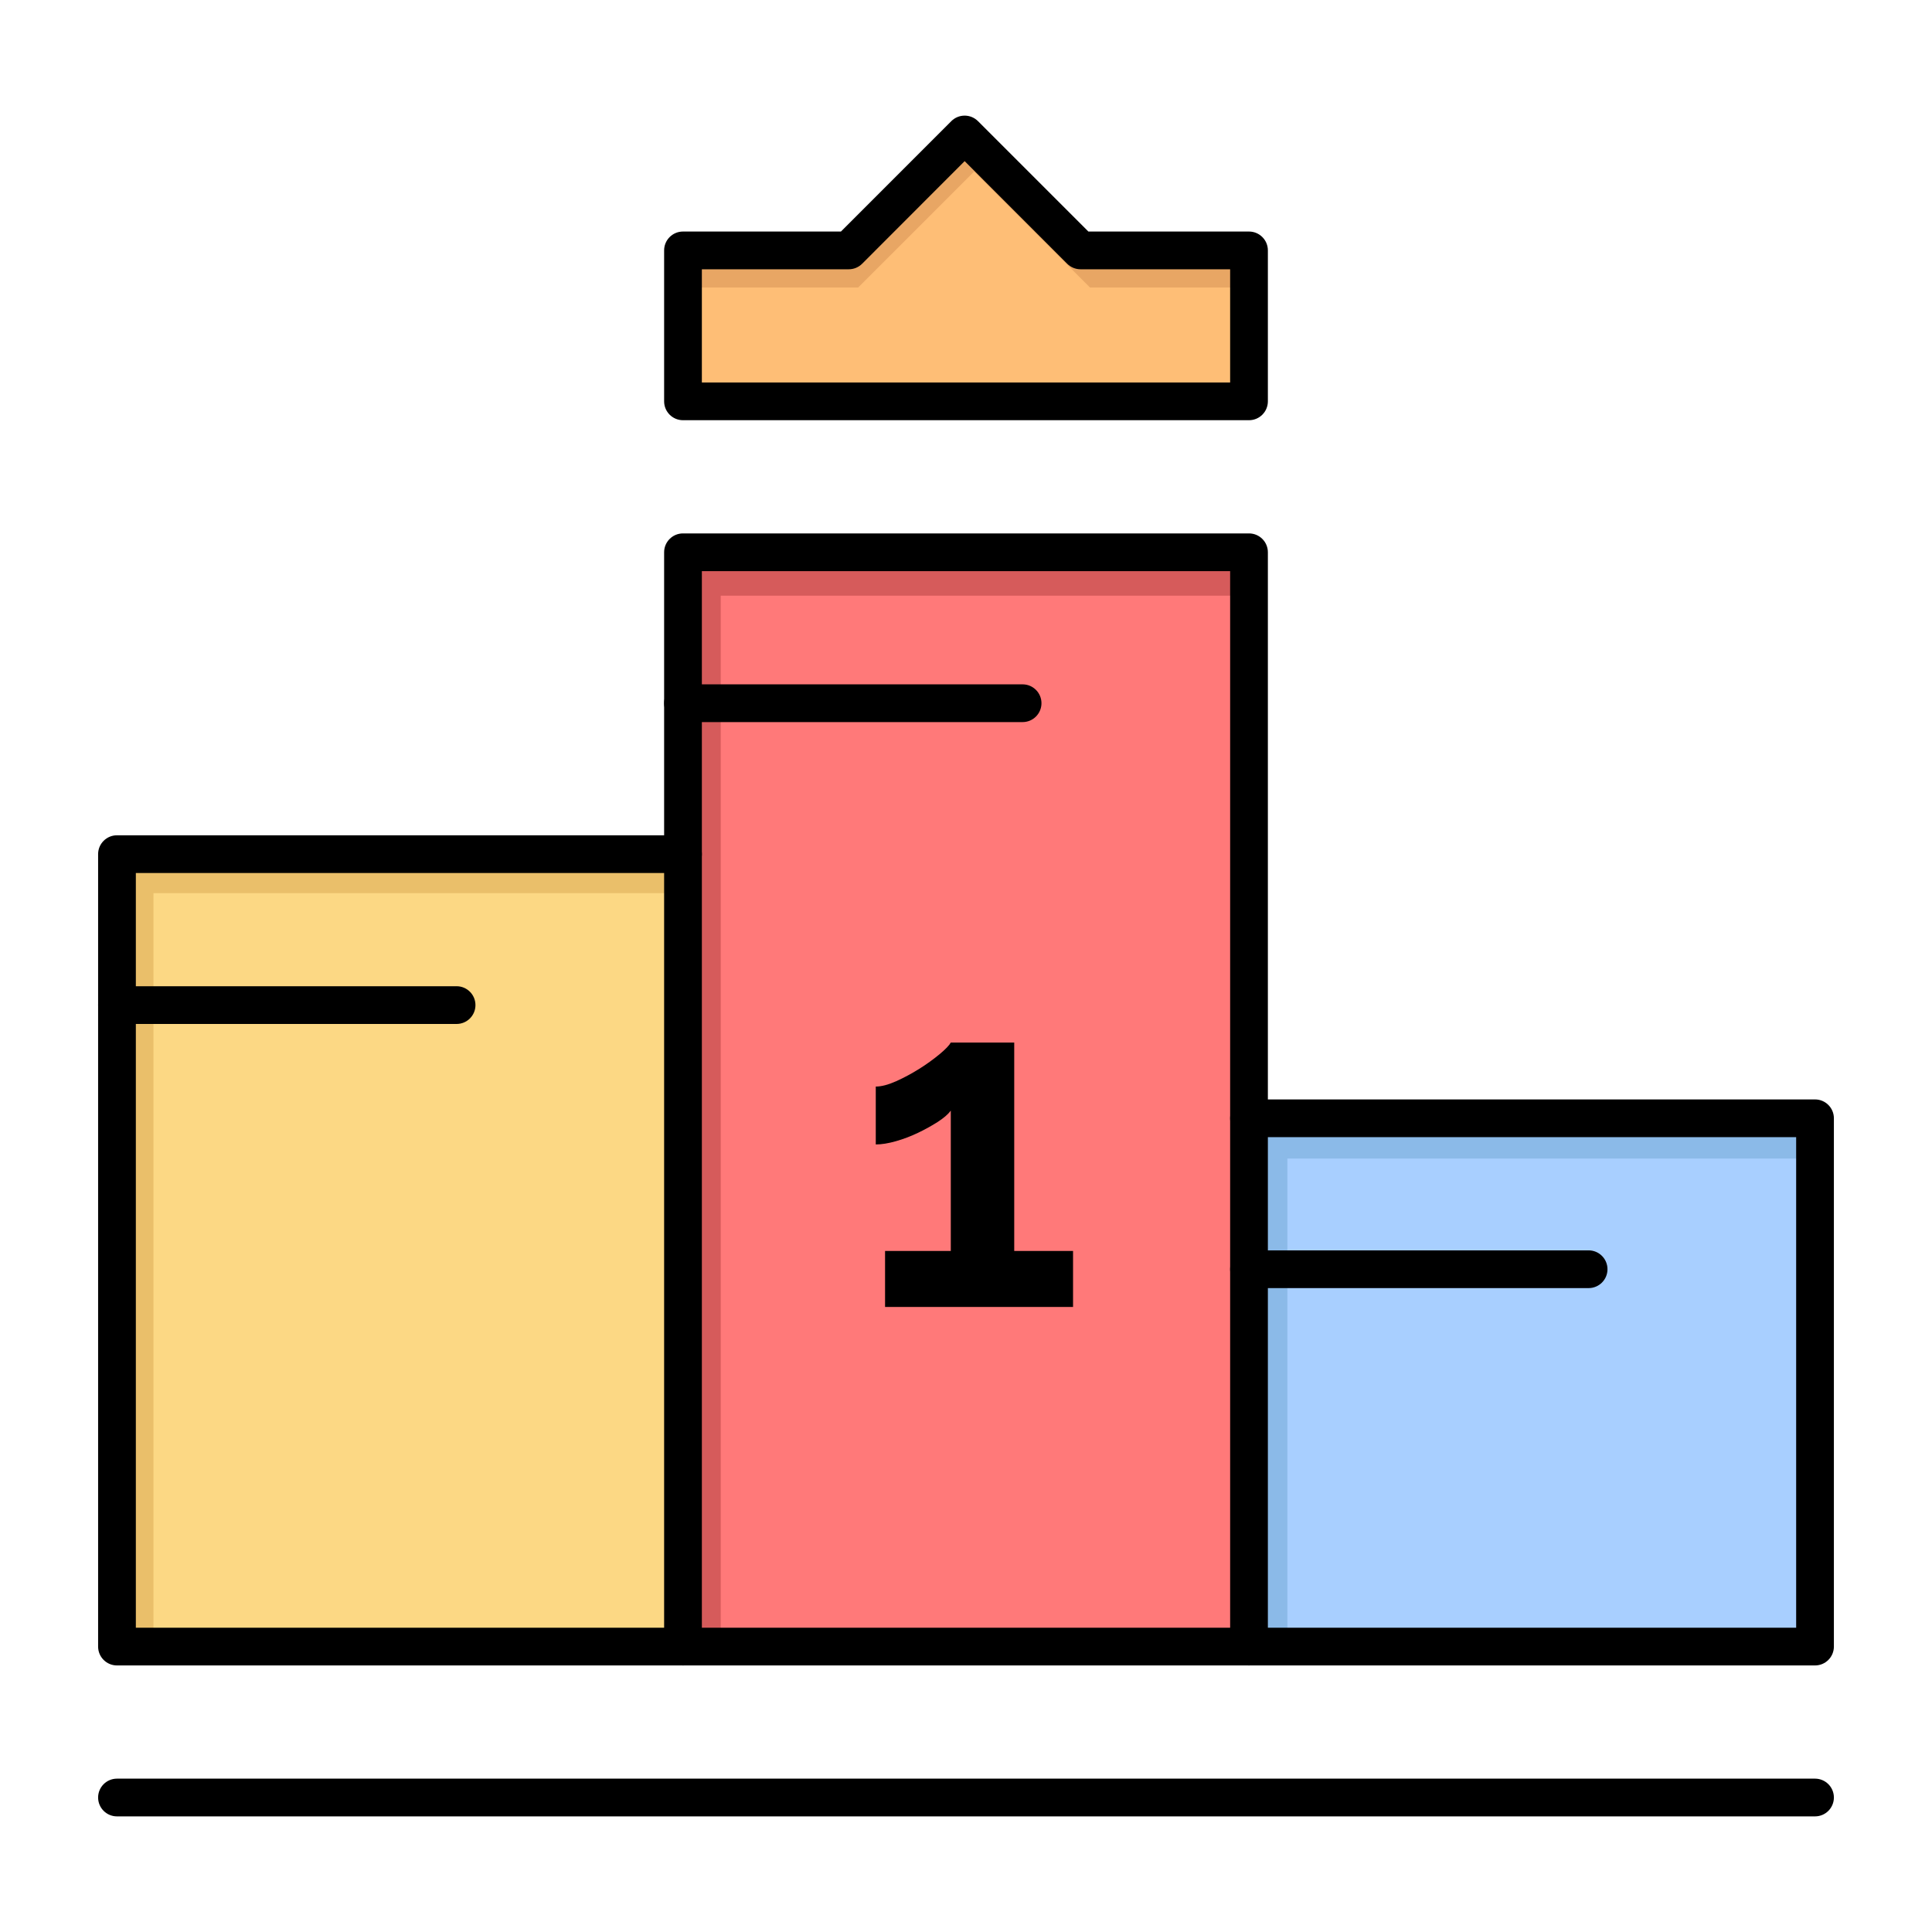
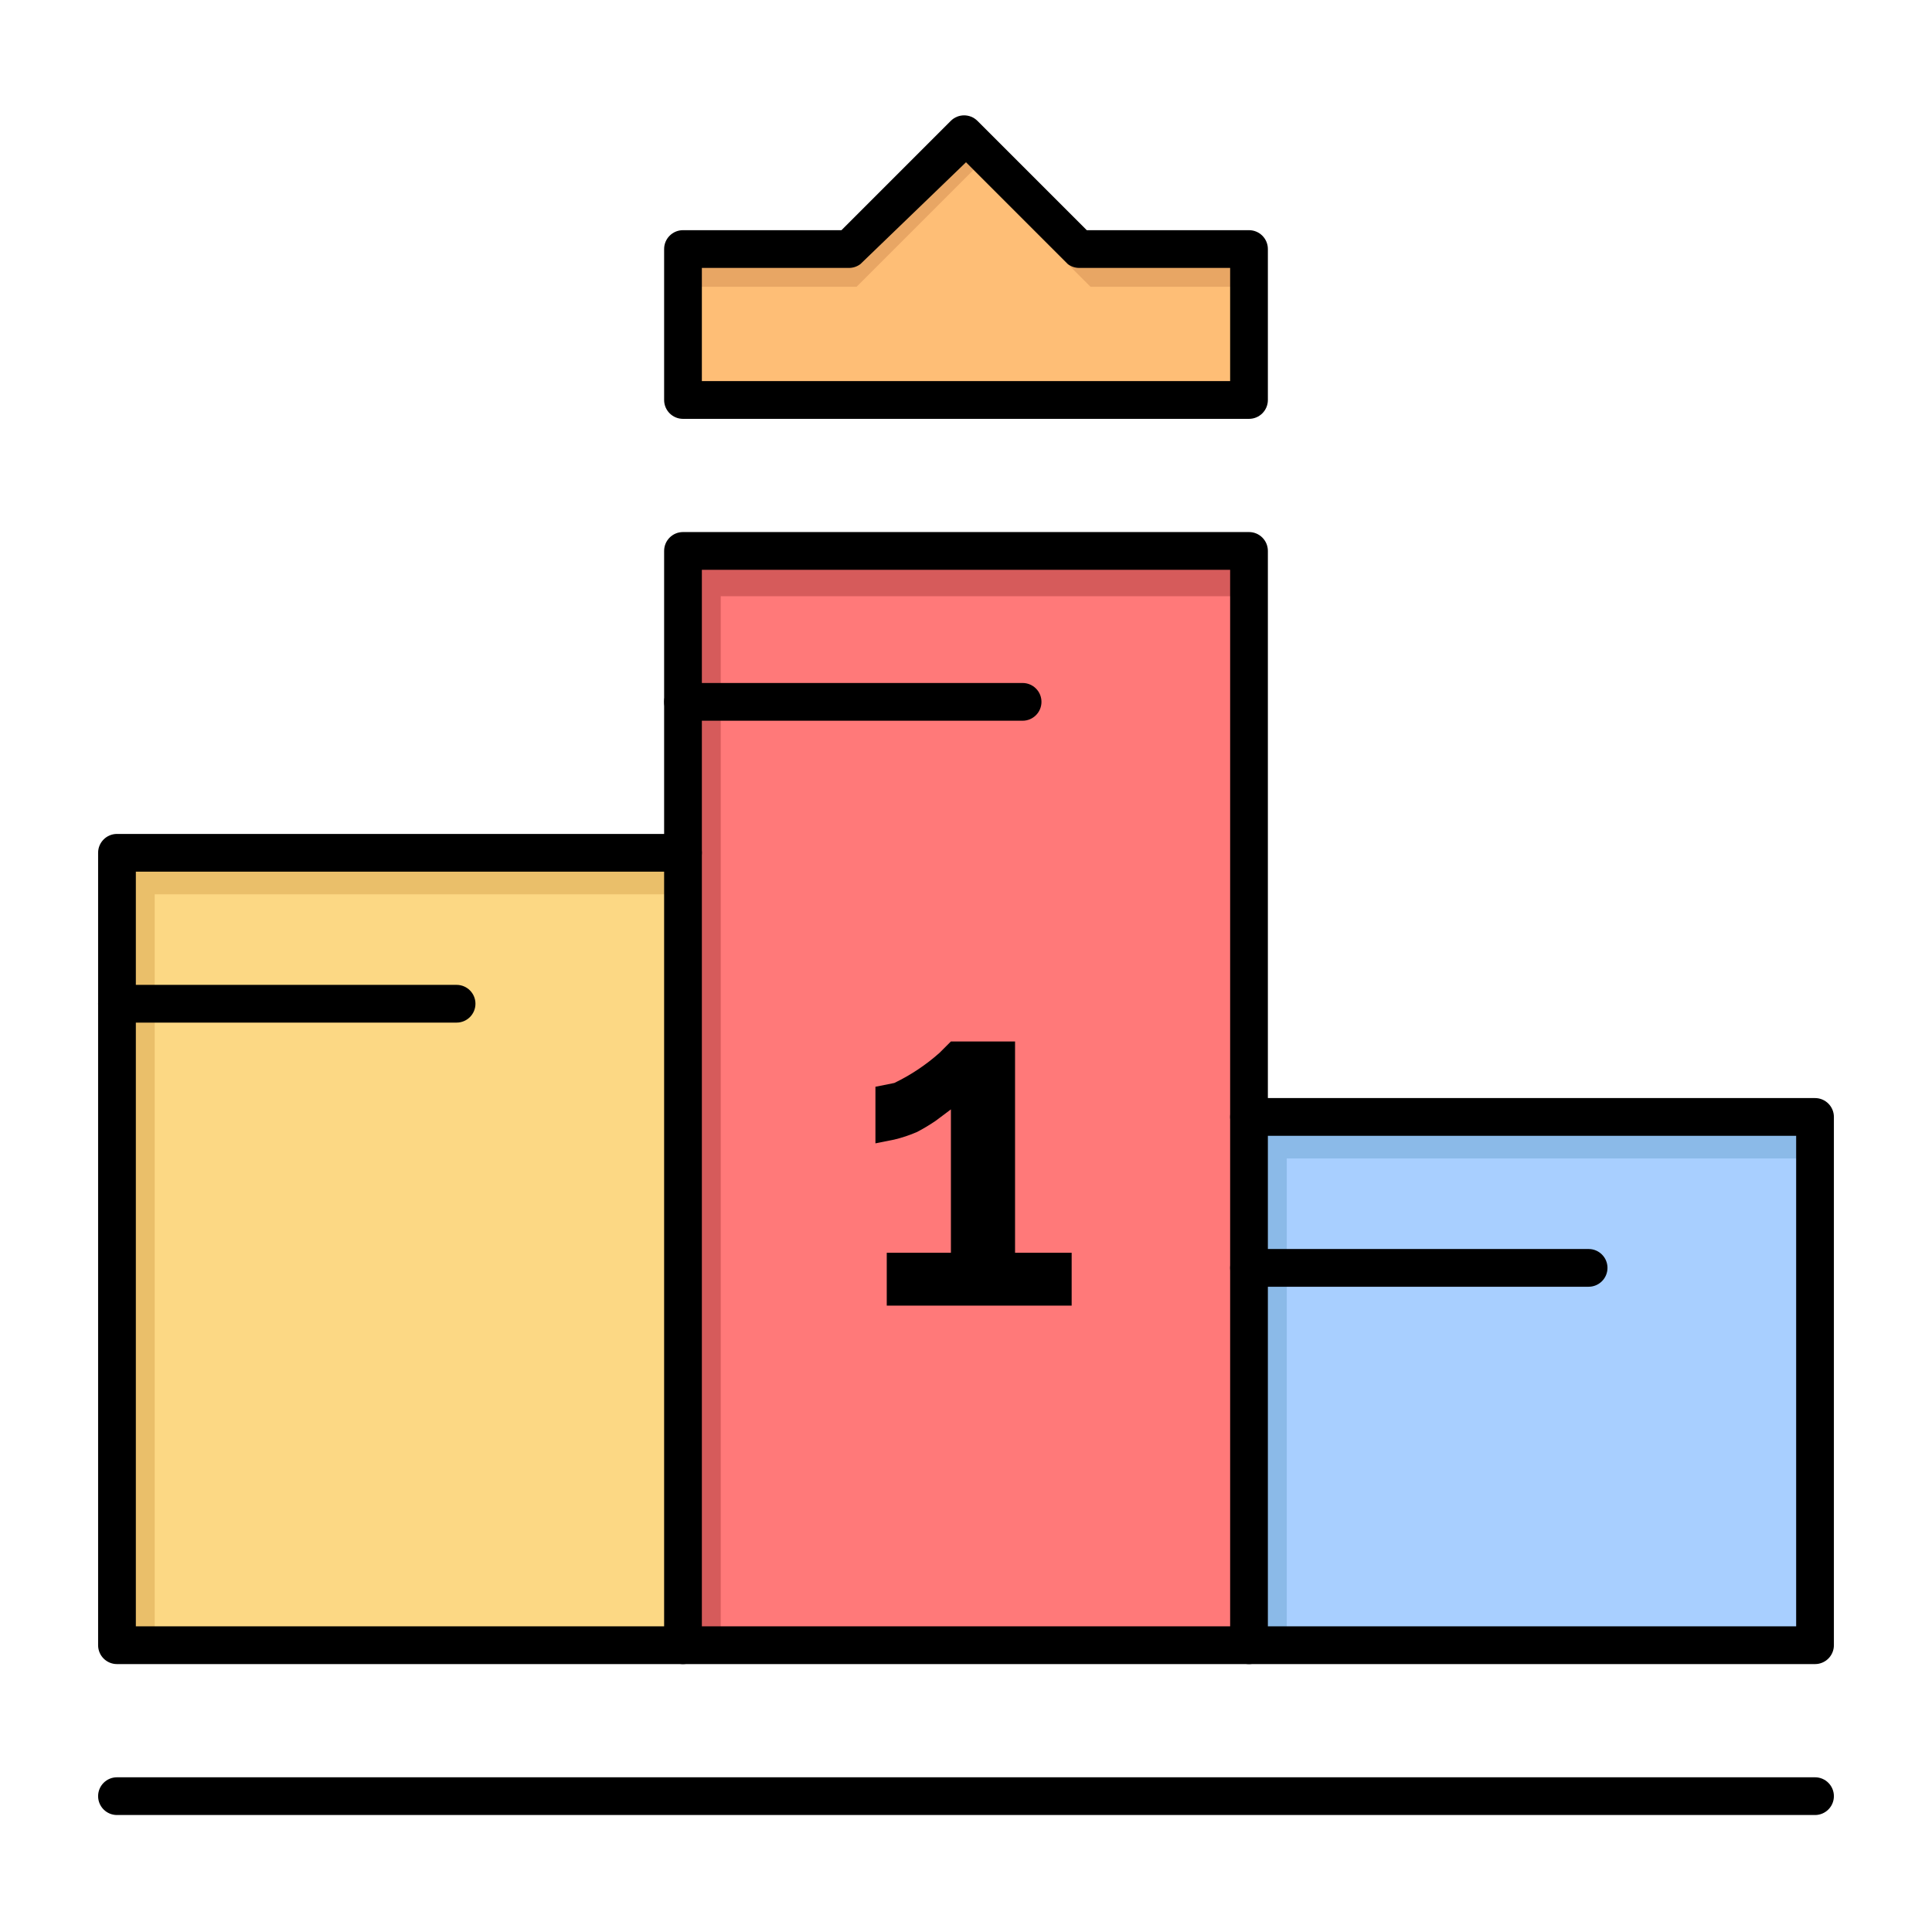
<svg xmlns="http://www.w3.org/2000/svg" xml:space="preserve" viewBox="0 0 512 512">
-   <path fill="#febe76" d="M331 66.36v40H181v-40h43.93l30.71-30.72 30.72 30.72z" />
-   <path fill="#e8a664" d="M183.5 76.19h43.93l30.71-30.72 30.72 30.72H331v-9.83h-44.64l-30.72-30.72-30.71 30.72H181v40h2.5z" />
-   <path fill="#a8cfff" d="M331 336.36v-40h150v140H331z" />
-   <path fill="#8bbae8" d="M341.17 347.03v-40H481v-10.67H331v140h10.17z" />
-   <path fill="#fcd884" d="M31 266.36v-40h150v210H31z" />
-   <path fill="#eabf6a" d="M40.67 276.69v-40H181v-10.33H31v210h9.67z" />
-   <path fill="#ff7979" d="M181 186.36v-40h150v290H181v-250z" />
-   <path fill="#d65b5b" d="M191 237.86v-80h140v-11.5H181v290h10z" />
-   <path d="M284.37 331.51v14.85h-49.82v-14.85h17.42v-37.18c-.73.98-1.9 1.98-3.49 3.01a49.14 49.14 0 0 1-5.22 2.88 36.5 36.5 0 0 1-5.83 2.21c-2 .57-3.78.86-5.34.86v-15.34c1.48 0 3.28-.47 5.4-1.41a51.55 51.55 0 0 0 11.6-7.24c1.51-1.27 2.47-2.27 2.88-3.01h16.81v55.22h15.59zM331 301.36a5 5 0 0 1-5-5v-145H186v75a5 5 0 0 1-10 0v-80a5 5 0 0 1 5-5h150a5 5 0 0 1 5 5v150a5 5 0 0 1-5 5zM331 441.36H181a5 5 0 1 1 0-10h150a5 5 0 1 1 0 10z" />
-   <path d="M481 441.36H331a5 5 0 0 1-5-5v-140a5 5 0 0 1 5-5h150a5 5 0 0 1 5 5v140a5 5 0 0 1-5 5zm-145-10h140v-130H336v130zM181 441.36H31a5 5 0 0 1-5-5v-210a5 5 0 0 1 5-5h150a5 5 0 0 1 5 5v210a5 5 0 0 1-5 5zm-145-10h140v-200H36v200z" />
-   <path d="M421 341.36h-90a5 5 0 1 1 0-10h90a5 5 0 1 1 0 10zM271 191.36h-90a5 5 0 0 1 0-10h90a5 5 0 1 1 0 10zM121 271.36H31a5 5 0 1 1 0-10h90a5 5 0 1 1 0 10zM331 111.36H181a5 5 0 0 1-5-5v-40a5 5 0 0 1 5-5h41.86l29.24-29.25a5 5 0 0 1 7.08 0l29.25 29.25H331a5 5 0 0 1 5 5v40a5 5 0 0 1-5 5zm-145-10h140v-30h-39.64a5 5 0 0 1-3.54-1.46L255.64 42.7 228.47 69.9a5 5 0 0 1-3.54 1.46H186v30zM481 481.36H31a5 5 0 1 1 0-10h450a5 5 0 1 1 0 10z" />
+   <path fill="#febe76" d="M331 66v40H181V66h44l31-30 30 30z" />
+   <path fill="#e8a664" d="M184 76h43l31-31 31 31h42V66h-45l-30-30-31 30h-44v40h3z" />
+   <path fill="#a8cfff" d="M331 336v-40h150v140H331z" />
+   <path fill="#8bbae8" d="M341 347v-40h140v-11H331v140h10z" />
+   <path fill="#fcd884" d="M31 266v-40h150v210H31z" />
+   <path fill="#eabf6a" d="M41 277v-40h140v-11H31v210h10z" />
+   <path fill="#ff7979" d="M181 186v-40h150v290H181V186z" />
+   <path fill="#d65b5b" d="M191 238v-80h140v-12H181v290h10z" />
+   <path d="M284 332v14h-49v-14h17v-38l-4 3a49 49 0 0 1-5 3 37 37 0 0 1-6 2l-5 1v-15l5-1a52 52 0 0 0 12-8l3-3h17v56h15zm47-31a5 5 0 0 1-5-5V151H186v75a5 5 0 0 1-10 0v-80a5 5 0 0 1 5-5h150a5 5 0 0 1 5 5v150a5 5 0 0 1-5 5zm0 140H181a5 5 0 1 1 0-10h150a5 5 0 1 1 0 10z" />
+   <path d="M481 441H331a5 5 0 0 1-5-5V296a5 5 0 0 1 5-5h150a5 5 0 0 1 5 5v140a5 5 0 0 1-5 5zm-145-10h140V301H336v130zm-155 10H31a5 5 0 0 1-5-5V226a5 5 0 0 1 5-5h150a5 5 0 0 1 5 5v210a5 5 0 0 1-5 5zM36 431h140V231H36v200z" />
+   <path d="M421 341h-90a5 5 0 1 1 0-10h90a5 5 0 1 1 0 10zM271 191h-90a5 5 0 0 1 0-10h90a5 5 0 1 1 0 10zm-150 80H31a5 5 0 1 1 0-10h90a5 5 0 1 1 0 10zm210-160H181a5 5 0 0 1-5-5V66a5 5 0 0 1 5-5h42l29-29a5 5 0 0 1 7 0l29 29h43a5 5 0 0 1 5 5v40a5 5 0 0 1-5 5zm-145-10h140V71h-40a5 5 0 0 1-3-1l-27-27-28 27a5 5 0 0 1-3 1h-39v30zm295 380H31a5 5 0 1 1 0-10h450a5 5 0 1 1 0 10z" />
</svg>
